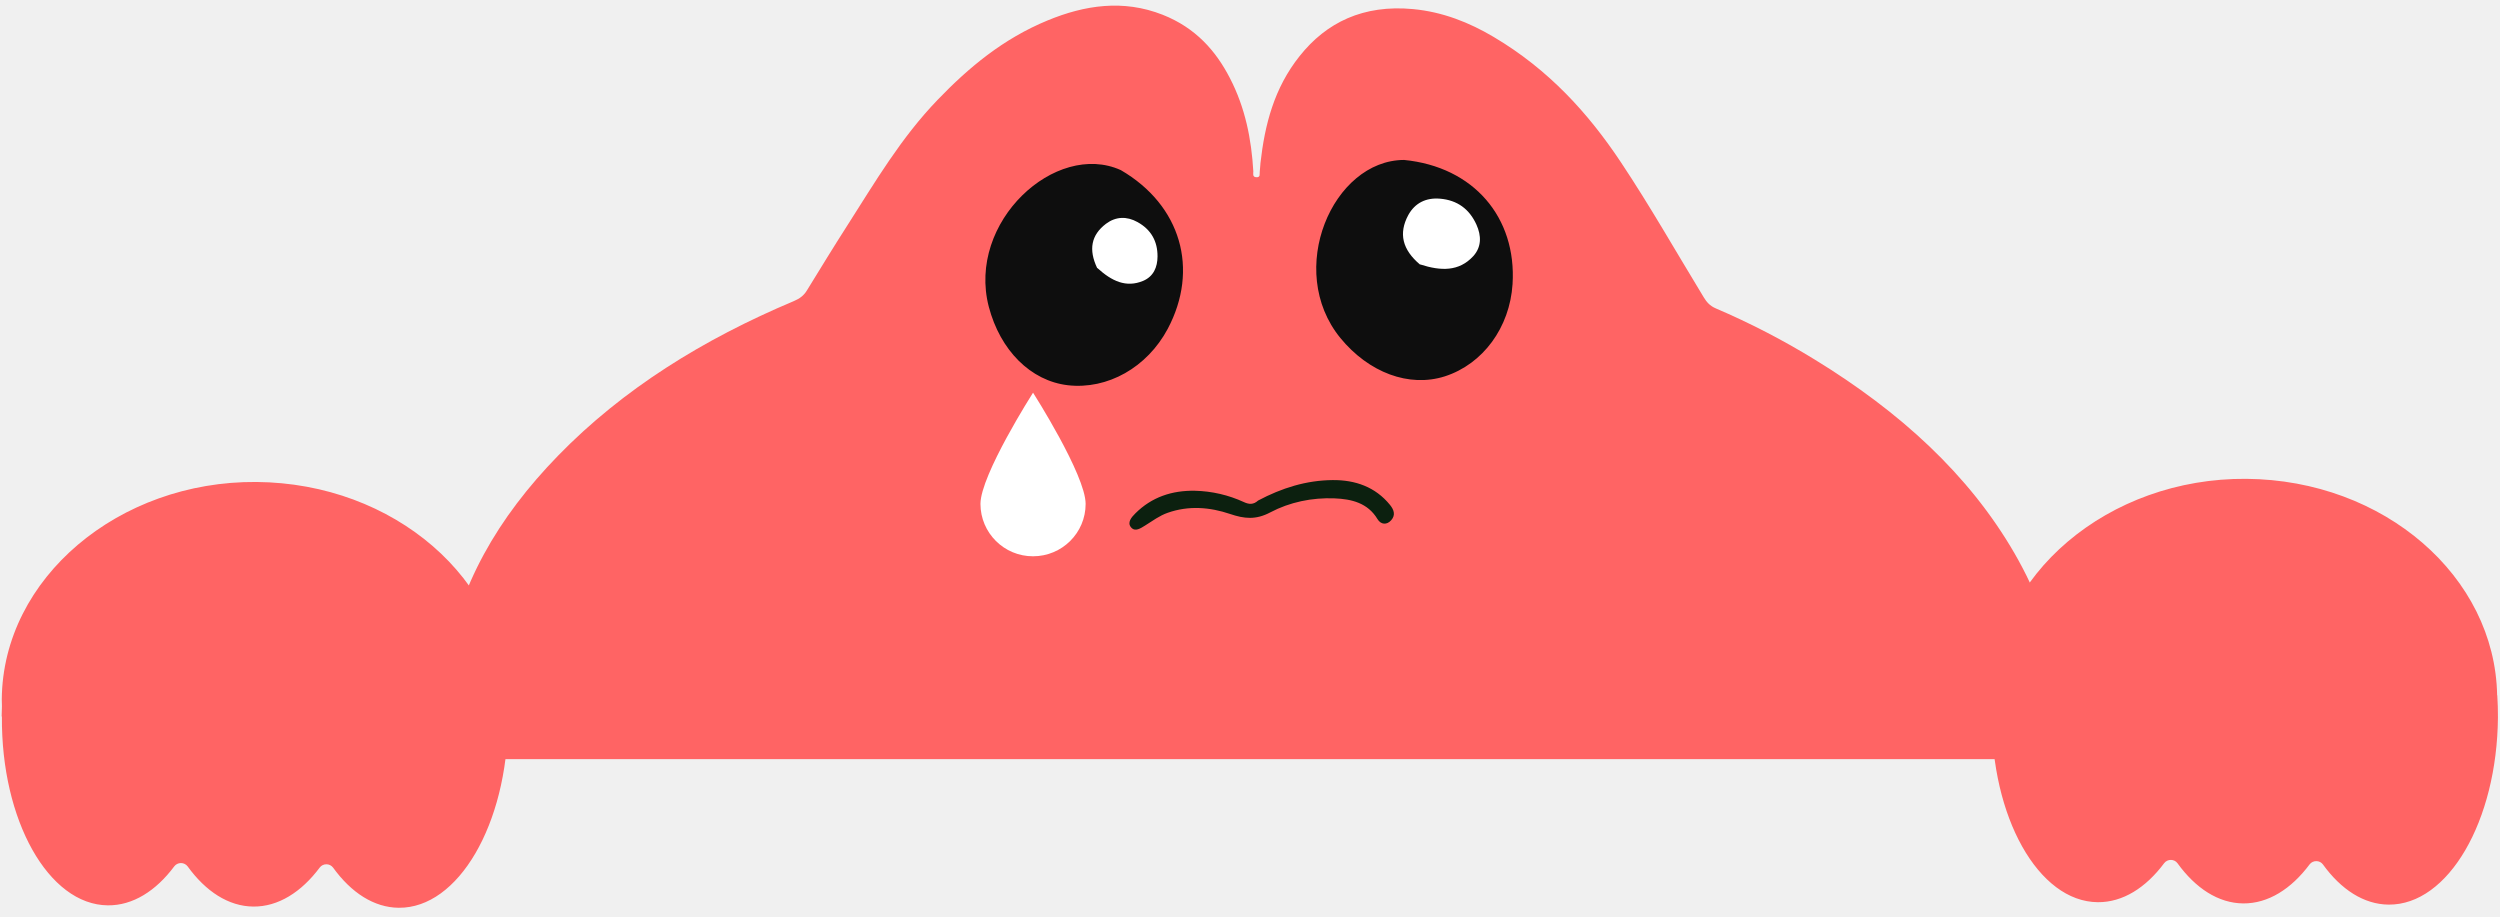
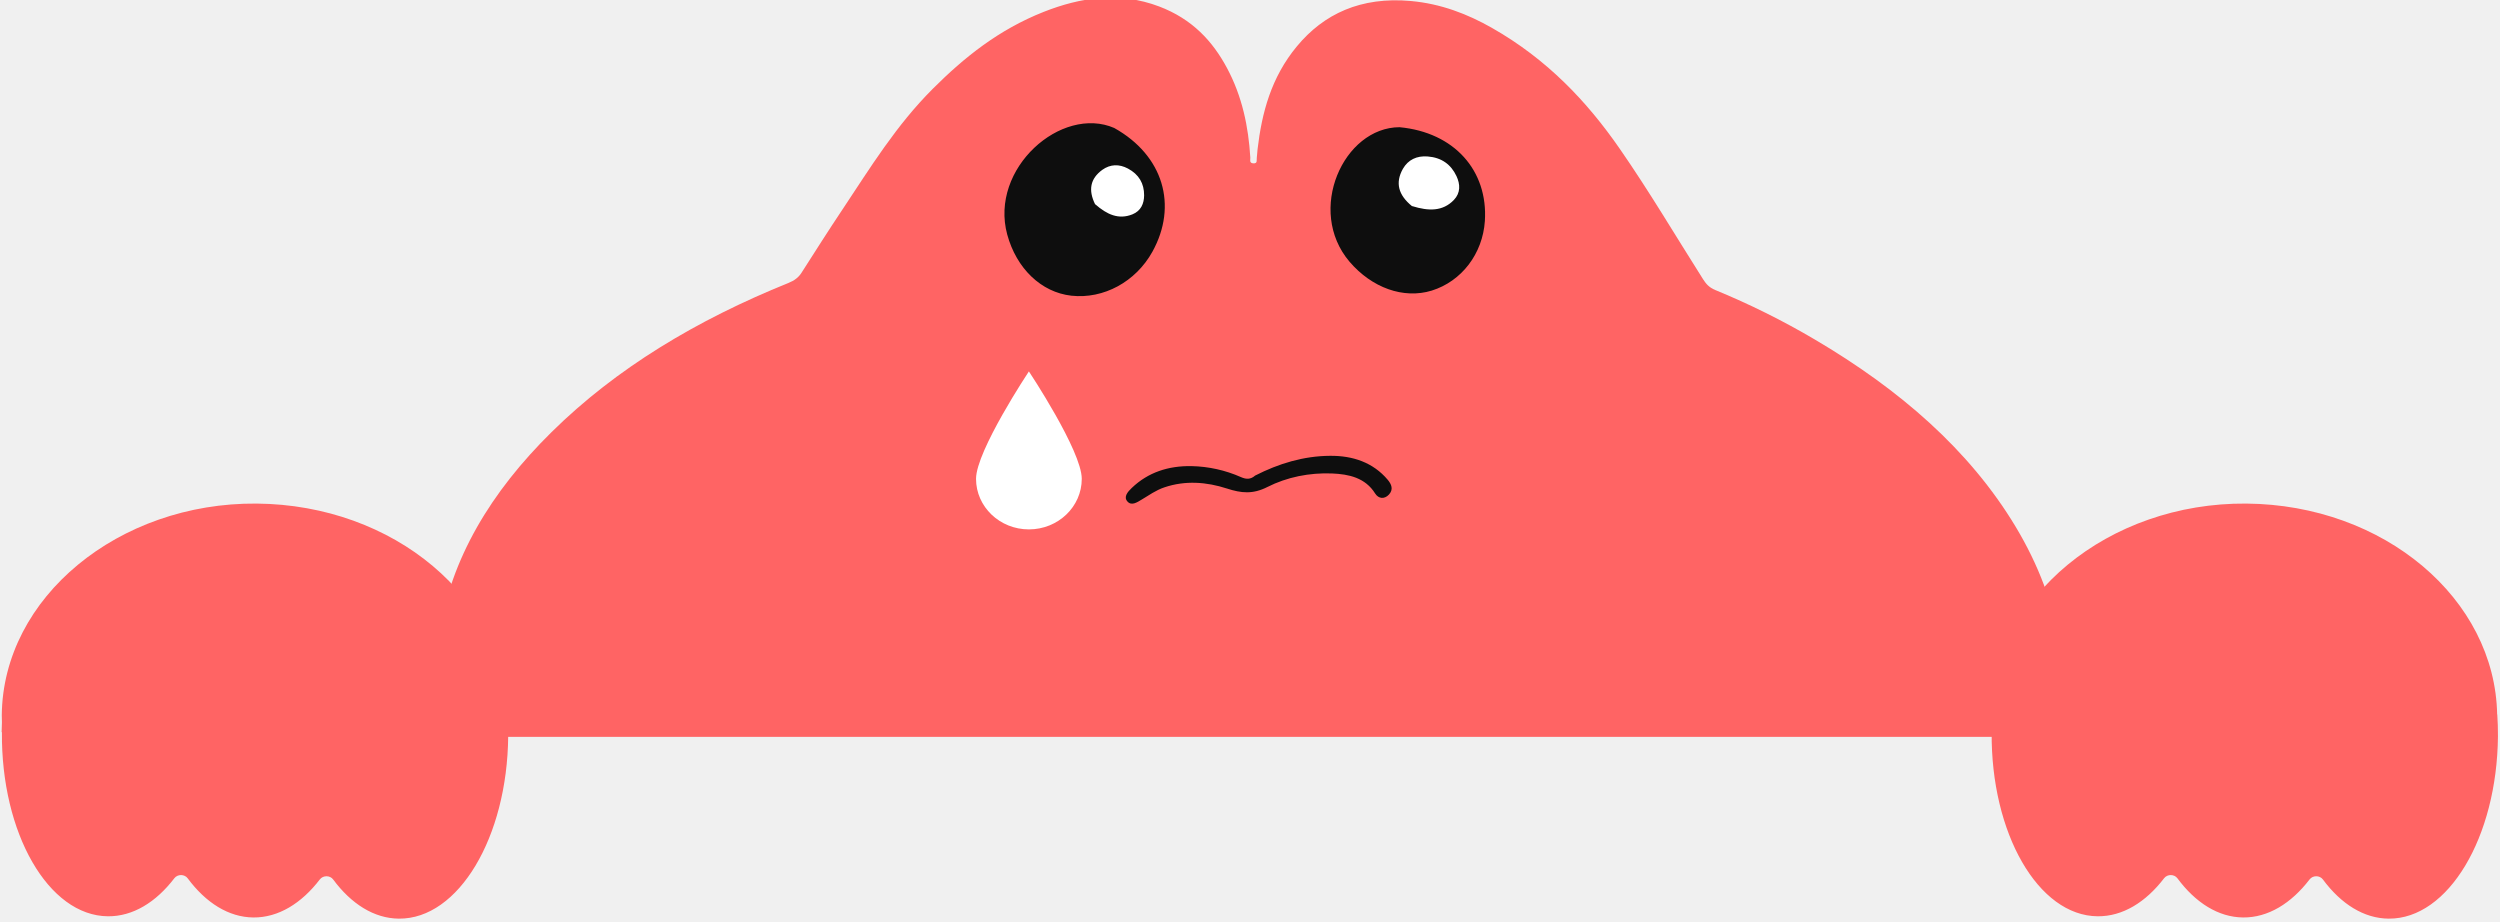
- <svg xmlns="http://www.w3.org/2000/svg" width="191" height="70" fill="none">
-   <path d="M34.038 52.026c.003-.375.047 4.474.047-1.12.88-6.092 3.966-11.383 8.557-16.097 4.932-5.068 11.057-8.882 18.009-11.806.445-.186.763-.43.988-.8 1.034-1.68 2.062-3.366 3.132-5.034 2.097-3.279 4.058-6.63 6.87-9.549 2.36-2.451 4.982-4.653 8.404-6.063C82.88.39 85.808-.057 88.818 1.124c2.53.997 4.073 2.762 5.148 4.845 1.174 2.27 1.644 4.665 1.787 7.115.01.168-.094.436.228.457.338.02.24-.254.263-.422.033-.229.03-.458.058-.683.326-2.888 1.03-5.693 2.99-8.152 2.043-2.573 4.864-3.943 8.656-3.59 2.284.214 4.305 1.026 6.159 2.123 4.207 2.489 7.23 5.828 9.706 9.543 2.257 3.386 4.244 6.893 6.347 10.344.219.36.459.657.922.855a58.286 58.286 0 0 1 7.564 3.912c6.454 3.956 11.767 8.745 15.273 14.82 1.727 2.998 2.852 6.074 3.316 9.229.032.516-4.214 6.48-4.735 6.48h-115l-3.462-5.974Z" fill="#FF6464" />
-   <path d="M85.628 12.995c4.616 2.687 5.998 7.59 3.586 12.129-1.57 2.945-4.592 4.653-7.63 4.308-2.852-.336-5.169-2.675-6.04-5.996-1.688-6.494 5.118-12.69 10.084-10.44ZM107.271 12.22c5.318.525 8.608 4.388 8.288 9.487-.211 3.311-2.257 6.103-5.168 7.044-2.738.875-5.818-.284-7.986-2.928-4.227-5.175-.591-13.587 4.866-13.603Z" fill="#0E0E0E" />
-   <path d="M83.822 20.477c-.666-1.409-.46-2.52.677-3.382.75-.558 1.584-.587 2.41-.127 1.042.578 1.532 1.472 1.526 2.629-.006.813-.302 1.521-1.096 1.86-1.305.546-2.405.019-3.499-.979h-.018ZM108.486 20.21c-1.343-1.135-1.652-2.369-.892-3.781.508-.92 1.349-1.337 2.411-1.251 1.339.109 2.259.797 2.796 1.986.376.836.404 1.7-.252 2.415-1.08 1.167-2.455 1.138-4.044.624l-.019.007Z" fill="#fff" />
-   <path d="M96.12 38.241c1.805-.958 3.685-1.547 5.692-1.562 1.716-.016 3.265.515 4.387 1.9.285.353.448.76.088 1.167-.33.372-.783.35-1.048-.088-.746-1.243-1.992-1.53-3.28-1.583-1.713-.07-3.425.287-4.907 1.07-1.111.588-1.986.491-3.075.122-1.545-.522-3.158-.655-4.759-.092-.636.222-1.164.62-1.724.97-.345.214-.764.507-1.072.156-.334-.376.026-.787.318-1.077 1.246-1.245 2.798-1.762 4.546-1.73a9.452 9.452 0 0 1 3.75.867c.391.18.726.206 1.084-.12Z" fill="#0C200F" />
-   <path d="M82.942 38.5c0 2.21-1.798 4-4.017 4a4.009 4.009 0 0 1-4.018-4c0-2.21 4.018-8.5 4.018-8.5s4.017 6.29 4.017 8.5Z" fill="#fff" />
-   <path d="M152.173 54.496c-.069 7.931 3.559 14.395 8.098 14.432 1.904.016 3.667-1.098 5.073-2.984.252-.332.777-.328 1.017.008 1.38 1.91 3.123 3.053 5.022 3.069 1.898.016 3.666-1.098 5.073-2.985.252-.332.777-.327 1.017.009 1.38 1.91 3.122 3.052 5.021 3.068 4.545.038 8.279-6.364 8.348-14.295a25.039 25.039 0 0 0-.05-1.701h-.011c-.159-9.078-8.643-16.447-19.16-16.534-10.517-.088-19.378 7.34-19.459 16.597-.001.187.008.364.012.547-.013.258-.021.51-.023.774l.022-.005ZM.146 54.736c-.069 7.931 3.56 14.395 8.098 14.433 1.905.016 3.667-1.099 5.074-2.985a.641.641 0 0 1 1.017.008c1.38 1.91 3.122 3.053 5.021 3.07 1.899.015 3.667-1.1 5.074-2.986a.641.641 0 0 1 1.017.009c1.38 1.91 3.122 3.053 5.021 3.069 4.544.037 8.279-6.365 8.348-14.296a24.974 24.974 0 0 0-.05-1.701h-.011c-.16-9.077-8.644-16.447-19.16-16.534C9.078 36.735.217 44.163.136 53.42c-.002.188.008.365.012.547-.013.258-.021.511-.023.774l.021-.005Z" fill="#FF6464" />
+ <svg xmlns="http://www.w3.org/2000/svg" width="190" height="70" fill="none">
+   <mask id="a" width="124" height="56" x="33" y="0" maskUnits="userSpaceOnUse" style="mask-type:alpha">
+     <path fill="#D9D9D9" d="M33 0h124v56H33z" />
+   </mask>
+   <g mask="url(#a)">
+     <path fill="#FF6464" d="M33.309 49.384c.003-.36.022-.72.046-1.077.881-5.85 3.967-10.933 8.558-15.461 4.932-4.869 11.057-8.532 18.008-11.341.445-.179.764-.414.989-.768 1.033-1.615 2.061-3.235 3.131-4.837 2.098-3.15 4.059-6.367 6.871-9.172 2.36-2.355 4.981-4.47 8.404-5.824 2.834-1.121 5.763-1.55 8.772-.416 2.531.958 4.074 2.653 5.149 4.654 1.173 2.18 1.644 4.481 1.787 6.835.009.161-.094.419.228.438.338.02.24-.243.262-.404.034-.22.03-.441.059-.657.325-2.774 1.03-5.468 2.989-7.83 2.044-2.472 4.864-3.789 8.657-3.448 2.284.205 4.304.984 6.159 2.038 4.207 2.39 7.23 5.599 9.706 9.167 2.257 3.253 4.244 6.622 6.347 9.937.219.345.459.63.922.821a59.115 59.115 0 0 1 7.563 3.758c6.455 3.8 11.767 8.4 15.274 14.235 1.727 2.88 2.851 5.835 3.315 8.866.033.496.055.992.051 1.492-.171 19.192-27.897 34.528-61.93 34.251-34.033-.276-61.483-16.06-61.312-35.253l-.005-.004Z" />
+     <path fill="#0E0E0E" d="M95.391 36.143c1.805-.92 3.686-1.487 5.693-1.501 1.716-.015 3.265.495 4.386 1.825.285.34.448.731.088 1.121-.33.358-.783.336-1.048-.084-.746-1.194-1.992-1.47-3.279-1.521-1.714-.067-3.425.276-4.907 1.028-1.112.564-1.986.472-3.076.117-1.545-.501-3.158-.629-4.759-.088-.636.214-1.164.595-1.724.93-.345.207-.764.489-1.072.151-.334-.361.027-.755.318-1.034 1.246-1.196 2.798-1.693 4.546-1.662a9.772 9.772 0 0 1 3.751.833c.39.172.725.198 1.083-.115Z" />
+     <path fill="#fff" d="M82.214 36.392c0 2.121-1.799 3.842-4.018 3.842-2.218 0-4.017-1.72-4.017-3.843 0-2.122 4.017-8.165 4.017-8.165s4.018 6.043 4.018 8.166Z" />
+     <path fill="#0E0E0E" d="M84.688 9.73c3.725 2.083 4.84 5.884 2.894 9.403-1.267 2.283-3.706 3.608-6.158 3.34-2.302-.26-4.172-2.074-4.875-4.649-1.363-5.035 4.13-9.839 8.139-8.095ZM106.368 9.668c4.159.394 6.731 3.296 6.482 7.127-.165 2.487-1.766 4.585-4.042 5.292-2.142.657-4.55-.214-6.246-2.2-3.306-3.888-.462-10.207 3.806-10.22Z" />
+     <path fill="#fff" d="M83.23 15.53c-.537-1.093-.37-1.954.546-2.623.606-.432 1.279-.454 1.946-.098.84.448 1.236 1.141 1.231 2.038-.004.63-.243 1.18-.885 1.442-1.052.424-1.94.015-2.823-.759h-.015ZM107.317 15.671c-1.05-.852-1.292-1.78-.697-2.84.397-.692 1.055-1.005 1.885-.94 1.048.082 1.768.599 2.187 1.492.294.628.316 1.277-.197 1.814-.845.877-1.92.855-3.163.469l-.015.005Z" />
+   </g>
+   <path fill="#FF6464" d="M151.366 55.643c-.068 7.69 3.542 13.959 8.058 13.995 1.895.016 3.649-1.065 5.049-2.894.25-.322.772-.318 1.012.008 1.372 1.852 3.107 2.96 4.996 2.976 1.889.015 3.649-1.065 5.049-2.894.25-.322.772-.318 1.012.008 1.372 1.852 3.106 2.96 4.996 2.975 4.522.037 8.238-6.171 8.306-13.862.005-.56-.017-1.11-.05-1.65h-.01c-.159-8.802-8.601-15.948-19.066-16.033-10.464-.085-19.282 7.118-19.362 16.095-.002.181.008.353.012.53-.013.25-.021.495-.023.75l.021-.004ZM.146 55.643c-.07 7.69 3.541 13.959 8.058 13.995 1.894.016 3.648-1.065 5.048-2.894.25-.322.773-.318 1.012.008 1.373 1.852 3.107 2.96 4.996 2.976 1.89.015 3.649-1.065 5.049-2.894.25-.322.772-.318 1.012.008 1.372 1.852 3.107 2.96 4.996 2.975 4.522.037 8.238-6.171 8.306-13.862.006-.56-.017-1.11-.05-1.65h-.01c-.159-8.802-8.6-15.948-19.065-16.033C9.033 38.187.215 45.39.135 54.367c-.001.181.008.353.012.53-.013.25-.02.495-.023.75l.022-.004Z" />
</svg>
